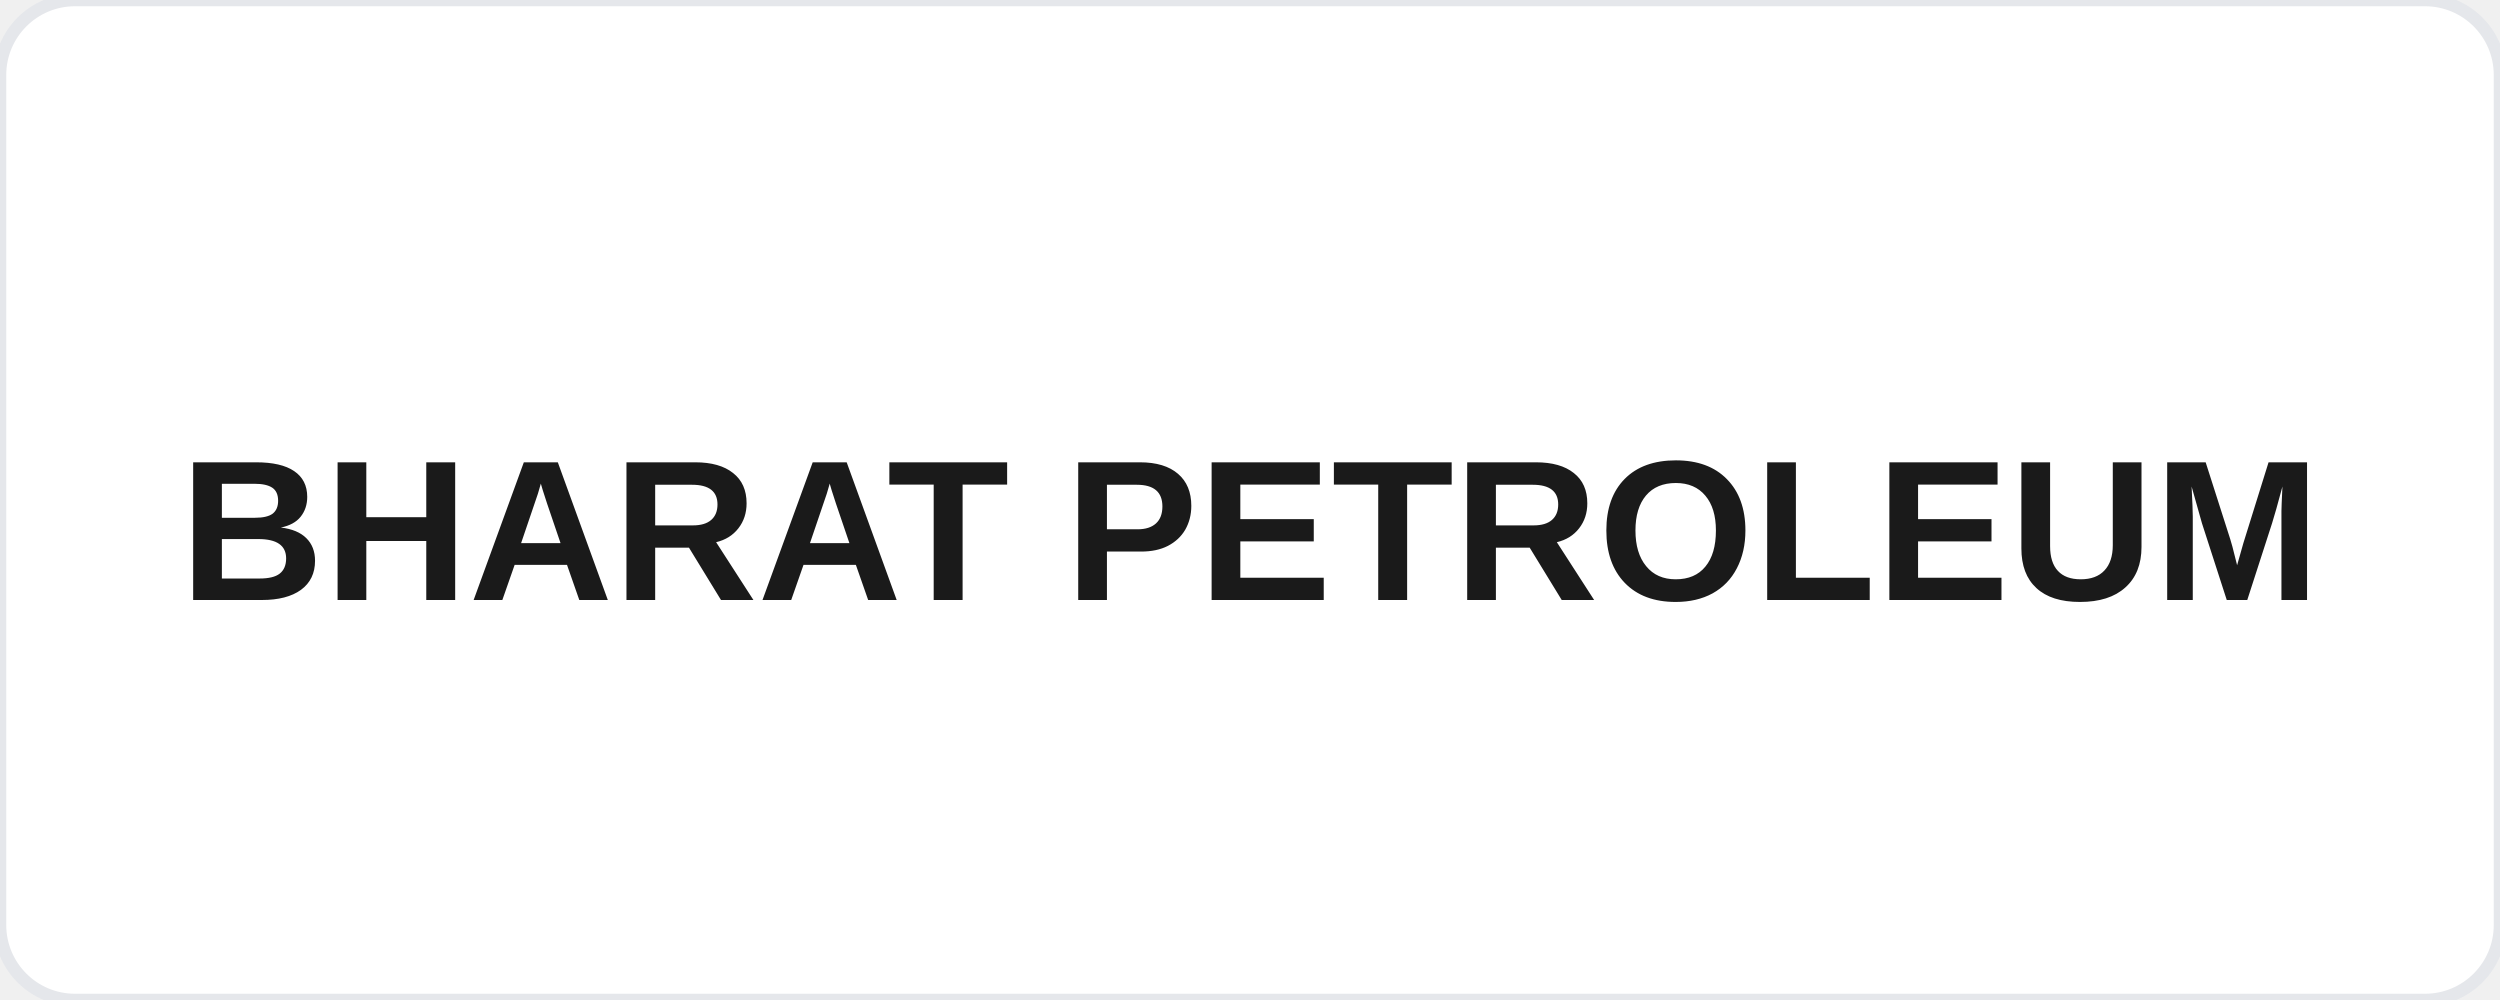
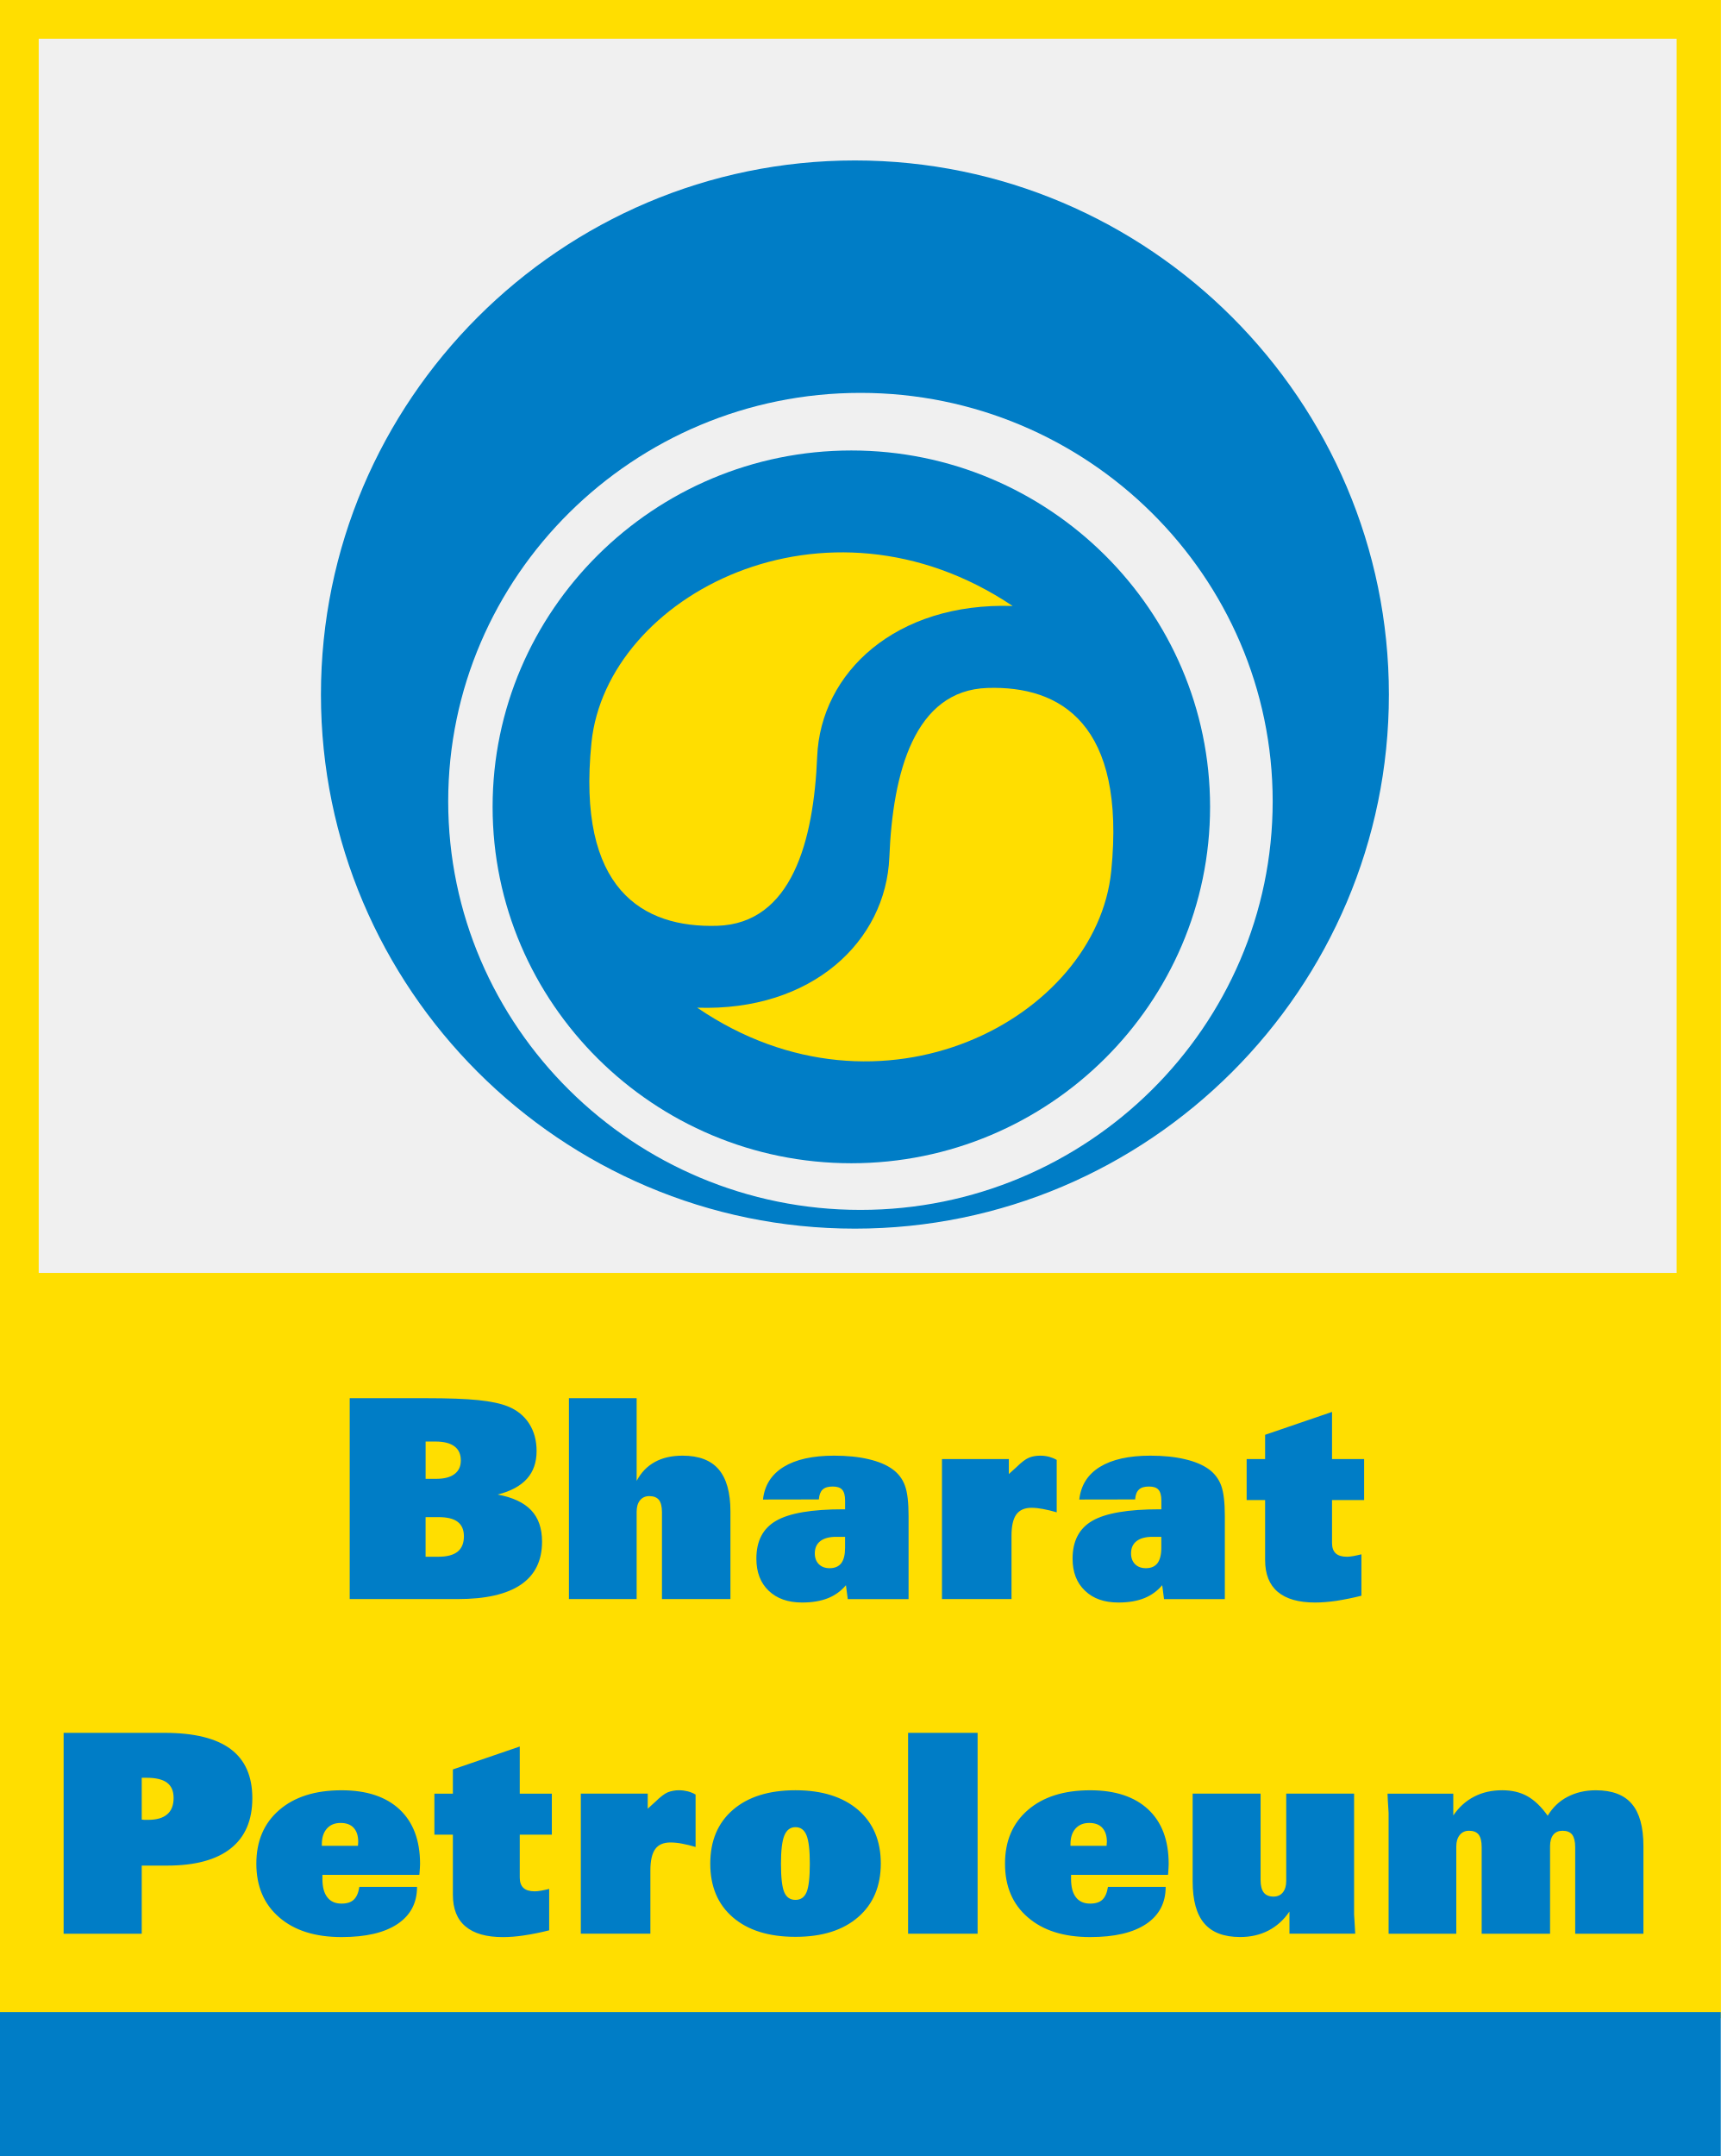
- <svg xmlns="http://www.w3.org/2000/svg" viewBox="0 0 200 80" width="200" height="80">
-   <rect width="200" height="80" fill="#fff" rx="6" stroke="#e5e7eb" stroke-width="1" />
-   <text x="100" y="48" font-family="Arial, system-ui, sans-serif" font-size="16" font-weight="700" fill="#1a1a1a" text-anchor="middle">BHARAT PETROLEUM</text>
+ <svg xmlns="http://www.w3.org/2000/svg" width="213.015" height="266.817" xml:space="preserve">
+   <path d="M0 0h213.015v249.765H0V0m4.791 4.791h202.743v152.742H4.791Z" clip-rule="evenodd" fill="#ffde00" fill-rule="evenodd" />
+   <path fill="#007dc6" d="M0 249.009h212.994v17.808H0z" />
+   <path d="M106.506 149.733c-28.104 0-51.027-22.707-51.027-50.559 0-27.843 22.923-50.553 51.027-50.553 28.107 0 51.027 22.707 51.027 50.553-.003 27.852-22.92 50.559-51.027 50.559m-.684 2.319c-36.405 0-66.096-29.688-66.096-66.096 0-36.399 29.691-66.099 66.096-66.099 36.402 0 66.096 29.7 66.096 66.099 0 36.405-29.694 66.096-66.096 66.096z" clip-rule="evenodd" fill="#007dc6" fill-rule="evenodd" />
+   <path d="M105.381 143.958c-24.456 0-44.406-19.809-44.406-44.106 0-24.294 19.95-44.103 44.406-44.103 24.453 0 44.403 19.809 44.403 44.103-.003 24.297-19.95 44.106-44.403 44.106" clip-rule="evenodd" fill="#007dc6" fill-rule="evenodd" />
+   <path d="M88.791 114.573c9.228-.291 11.931-10.512 12.36-20.937.432-10.434 9.762-19.116 24.195-18.642-23.187-15.537-50.271-1.275-52.134 16.914-1.854 18.189 6.351 22.947 15.579 22.665" clip-rule="evenodd" fill="#ffde00" fill-rule="evenodd" />
+   <path d="M122.238 85.137c-9.075.288-11.733 10.509-12.153 20.937-.426 10.434-9.6 19.11-23.784 18.633 22.791 15.549 49.422 1.287 51.249-16.905 1.827-18.192-6.24-22.956-15.312-22.665" clip-rule="evenodd" fill="#ffde00" fill-rule="evenodd" />
+   <path d="M52.68 183.015h1.296c.987 0 1.749-.189 2.277-.588.531-.393.789-.96.789-1.689 0-.762-.258-1.347-.789-1.743-.528-.393-1.305-.597-2.313-.597h-1.257v4.617m-.003 4.737v4.902h1.608c1.053 0 1.845-.216 2.361-.63.519-.423.774-1.059.774-1.899 0-.798-.255-1.392-.774-1.791-.513-.39-1.308-.582-2.361-.582zm-9.393 10.143v-24.861h9.465c2.745 0 4.89.078 6.438.237 1.548.159 2.775.417 3.669.777 1.14.456 2.019 1.173 2.634 2.124.615.954.927 2.088.927 3.402 0 1.395-.396 2.538-1.188 3.426-.792.885-1.998 1.548-3.627 1.959 1.872.348 3.252.999 4.146 1.944.9.948 1.344 2.241 1.344 3.882 0 2.361-.873 4.137-2.622 5.325-1.749 1.191-4.365 1.785-7.833 1.785zM70.422 197.895v-24.861h8.382v10.233c.549-1.035 1.299-1.815 2.253-2.337.948-.525 2.091-.783 3.435-.783 2.01 0 3.495.564 4.461 1.689.972 1.134 1.461 2.868 1.461 5.217v10.839h-8.475v-10.737c0-.69-.123-1.2-.372-1.527-.252-.315-.651-.477-1.191-.477-.483 0-.873.174-1.152.519-.282.345-.42.819-.42 1.419v10.806h-8.382M94.443 185.574c.192-1.77 1.053-3.105 2.553-4.035 1.506-.927 3.585-1.392 6.249-1.392 1.602 0 3.024.141 4.251.432 1.23.285 2.22.696 2.961 1.233a4.24 4.24 0 0 1 1.557 2.04c.309.834.45 2.106.45 3.792v10.254h-7.527l-.225-1.722a5.548 5.548 0 0 1-2.232 1.611c-.888.354-1.95.534-3.192.534-1.743 0-3.126-.483-4.143-1.461-1.014-.966-1.521-2.292-1.521-3.969 0-2.187.813-3.75 2.451-4.689 1.629-.942 4.395-1.419 8.289-1.419h.243v-1.074c0-.627-.12-1.077-.357-1.344-.24-.273-.633-.399-1.179-.399-.561 0-.972.12-1.248.378-.267.255-.426.663-.462 1.218l-6.918.012m10.164 4.617h-1.104c-.852 0-1.515.18-1.965.531-.453.351-.681.855-.681 1.518 0 .552.168 1.005.501 1.338.327.324.774.495 1.332.495.648 0 1.128-.21 1.446-.624.312-.423.468-1.053.468-1.914v-1.344zM124.875 182.421l.945-.855c.621-.615 1.134-.999 1.545-1.167.399-.165.861-.252 1.398-.252.378 0 .741.048 1.08.132.336.093.654.219.957.393v6.486a16.3 16.3 0 0 0-1.713-.414 7.748 7.748 0 0 0-1.392-.147c-.87 0-1.497.282-1.896.828-.396.552-.594 1.431-.594 2.637v7.83h-8.607v-17.325h8.277v1.854M133.596 185.574c.198-1.77 1.044-3.105 2.547-4.035 1.509-.927 3.588-1.392 6.246-1.392 1.608 0 3.027.141 4.254.432 1.236.285 2.217.696 2.967 1.233a4.32 4.32 0 0 1 1.551 2.04c.306.834.45 2.106.45 3.792v10.254h-7.527l-.225-1.722a5.589 5.589 0 0 1-2.232 1.611c-.888.354-1.947.534-3.192.534-1.743 0-3.126-.483-4.134-1.461-1.026-.966-1.536-2.292-1.536-3.969 0-2.187.819-3.75 2.457-4.689 1.629-.942 4.404-1.419 8.292-1.419h.24v-1.074c0-.627-.12-1.077-.357-1.344-.234-.273-.63-.399-1.176-.399-.558 0-.978.12-1.242.378-.279.255-.432.663-.471 1.218l-6.912.012m10.158 4.617h-1.101c-.861 0-1.518.18-1.968.531-.456.351-.684.855-.684 1.518 0 .552.168 1.005.498 1.338.33.324.774.495 1.335.495.645 0 1.128-.21 1.443-.624.312-.423.471-1.053.471-1.914v-1.344zM154.311 185.64v-5.073h2.286v-3.003l8.283-2.832v5.835h3.972v5.073h-3.972v5.313c0 .57.147.999.462 1.287.306.279.768.417 1.398.417.21 0 .471-.033.783-.084.3-.054.636-.132.993-.219v5.127a35.828 35.828 0 0 1-3.087.63c-.945.135-1.827.21-2.649.21-2.04 0-3.582-.441-4.623-1.323-1.041-.879-1.56-2.19-1.56-3.936v-7.419h-2.286M17.544 220.008v5.175c.096.012.198.027.318.033h.468c1.05 0 1.836-.225 2.367-.684.528-.45.792-1.128.792-2.028 0-.855-.273-1.482-.822-1.893-.546-.405-1.392-.603-2.541-.603h-.582m-9.669 19.299v-24.858h12.498c3.657 0 6.384.672 8.175 2.007 1.791 1.338 2.685 3.36 2.685 6.081 0 2.742-.891 4.812-2.679 6.222-1.785 1.41-4.404 2.118-7.851 2.118h-3.159v8.43zM39.84 228.429h4.47c0-.057.006-.141.015-.252.009-.108.015-.189.015-.231 0-.762-.183-1.326-.561-1.743-.375-.405-.915-.603-1.623-.603-.723 0-1.287.237-1.698.702-.411.468-.621 1.104-.621 1.929v.198m12.066 3.594H39.909v.486c0 1.005.192 1.761.603 2.283.399.531.99.789 1.77.789.663 0 1.167-.165 1.503-.48.351-.324.582-.849.696-1.59h7.14c0 1.992-.807 3.516-2.418 4.596-1.62 1.08-3.921 1.617-6.924 1.617-3.264 0-5.841-.813-7.719-2.442-1.887-1.626-2.829-3.843-2.829-6.639 0-2.799.939-5.004 2.829-6.639 1.878-1.629 4.452-2.448 7.719-2.448 3.105 0 5.499.795 7.188 2.376 1.677 1.575 2.529 3.822 2.529 6.744 0 .252-.03.657-.075 1.227a.295.295 0 0 1-.018.12zM53.769 227.049v-5.073h2.289v-3l8.277-2.835v5.835h3.972v5.073h-3.972v5.31c0 .573.156 1.005.462 1.284.309.285.774.42 1.398.42.21 0 .474-.027.78-.081.309-.054.642-.132 1.002-.216v5.121a31.988 31.988 0 0 1-3.093.627c-.945.147-1.827.213-2.64.213-2.049 0-3.588-.444-4.626-1.323-1.047-.876-1.56-2.187-1.56-3.936v-7.416h-2.289M80.175 223.836l.945-.858c.624-.612 1.137-1.002 1.542-1.173a3.836 3.836 0 0 1 1.398-.252c.384 0 .744.054 1.083.138.336.09.657.219.957.396v6.486a15.598 15.598 0 0 0-1.71-.417 7.489 7.489 0 0 0-1.395-.141c-.87 0-1.5.273-1.893.822-.396.549-.597 1.431-.597 2.631v7.836h-8.61v-17.331h8.28v1.863M98.463 226.122c-.633 0-1.098.348-1.377 1.035-.282.687-.417 1.86-.417 3.483 0 1.695.129 2.868.402 3.519.267.636.729.963 1.392.963.657 0 1.113-.327 1.377-.963.27-.651.399-1.821.399-3.519 0-1.677-.135-2.85-.411-3.519-.273-.666-.726-.999-1.365-.999m.003-4.569c3.273 0 5.856.813 7.737 2.418 1.881 1.617 2.823 3.828 2.823 6.639 0 2.814-.942 5.04-2.814 6.651-1.875 1.623-4.455 2.433-7.746 2.433-3.3 0-5.883-.804-7.749-2.412-1.866-1.605-2.799-3.822-2.799-6.639 0-2.829.933-5.055 2.811-6.672 1.866-1.608 4.446-2.418 7.737-2.418z" clip-rule="evenodd" fill="#007dc6" fill-rule="evenodd" />
+   <path fill="#007dc6" d="M112.404 214.449h8.604v24.858h-8.604z" />
+   <path d="M132.504 228.429h4.473c0-.057 0-.141.012-.252.009-.108.021-.189.021-.231 0-.762-.186-1.326-.564-1.743-.372-.405-.915-.603-1.623-.603-.723 0-1.281.237-1.701.702-.411.468-.618 1.104-.618 1.929v.198m12.069 3.594h-11.997v.486c0 1.005.198 1.761.597 2.283.399.531.999.789 1.776.789.663 0 1.167-.165 1.503-.48.345-.324.576-.849.693-1.59h7.143c0 1.992-.81 3.516-2.418 4.596-1.623 1.08-3.924 1.617-6.924 1.617-3.267 0-5.841-.813-7.719-2.442-1.893-1.626-2.826-3.843-2.826-6.639 0-2.799.936-5.004 2.826-6.639 1.878-1.629 4.452-2.448 7.719-2.448 3.099 0 5.496.795 7.188 2.376 1.683 1.575 2.526 3.822 2.526 6.744 0 .252-.027.657-.066 1.227 0 .057-.012.093-.021.12zM147.621 221.973h8.415v10.704c0 .696.138 1.206.399 1.545.264.324.663.492 1.197.492.495 0 .882-.174 1.161-.519.279-.345.417-.819.417-1.419V221.97h8.4v14.952c0 .069.015.369.057.906.033.525.063 1.023.084 1.473h-8.142v-2.736c-.702 1.038-1.575 1.818-2.61 2.355-1.035.534-2.193.798-3.486.798-2.013 0-3.495-.564-4.449-1.686-.96-1.119-1.437-2.865-1.437-5.223v-10.836M171.882 239.307v-14.952c0-.06-.015-.345-.054-.873a36.302 36.302 0 0 1-.078-1.506h8.139v2.697c.702-1.029 1.569-1.812 2.589-2.331 1.008-.525 2.163-.789 3.465-.789 1.206 0 2.253.249 3.135.747.873.495 1.707 1.293 2.496 2.406.618-1.02 1.428-1.809 2.457-2.337 1.02-.537 2.19-.813 3.498-.813 2.028 0 3.519.567 4.464 1.692.954 1.119 1.431 2.862 1.431 5.22v10.839h-8.445v-10.734c0-.693-.138-1.209-.378-1.53-.252-.318-.654-.477-1.188-.477-.492 0-.87.162-1.143.492-.264.33-.402.813-.402 1.41v10.839h-8.466v-10.734c0-.693-.126-1.209-.372-1.53-.252-.318-.654-.477-1.191-.477-.483 0-.855.168-1.146.519-.285.348-.432.819-.432 1.416v10.809h-8.379" clip-rule="evenodd" fill="#007dc6" fill-rule="evenodd" />
</svg>
